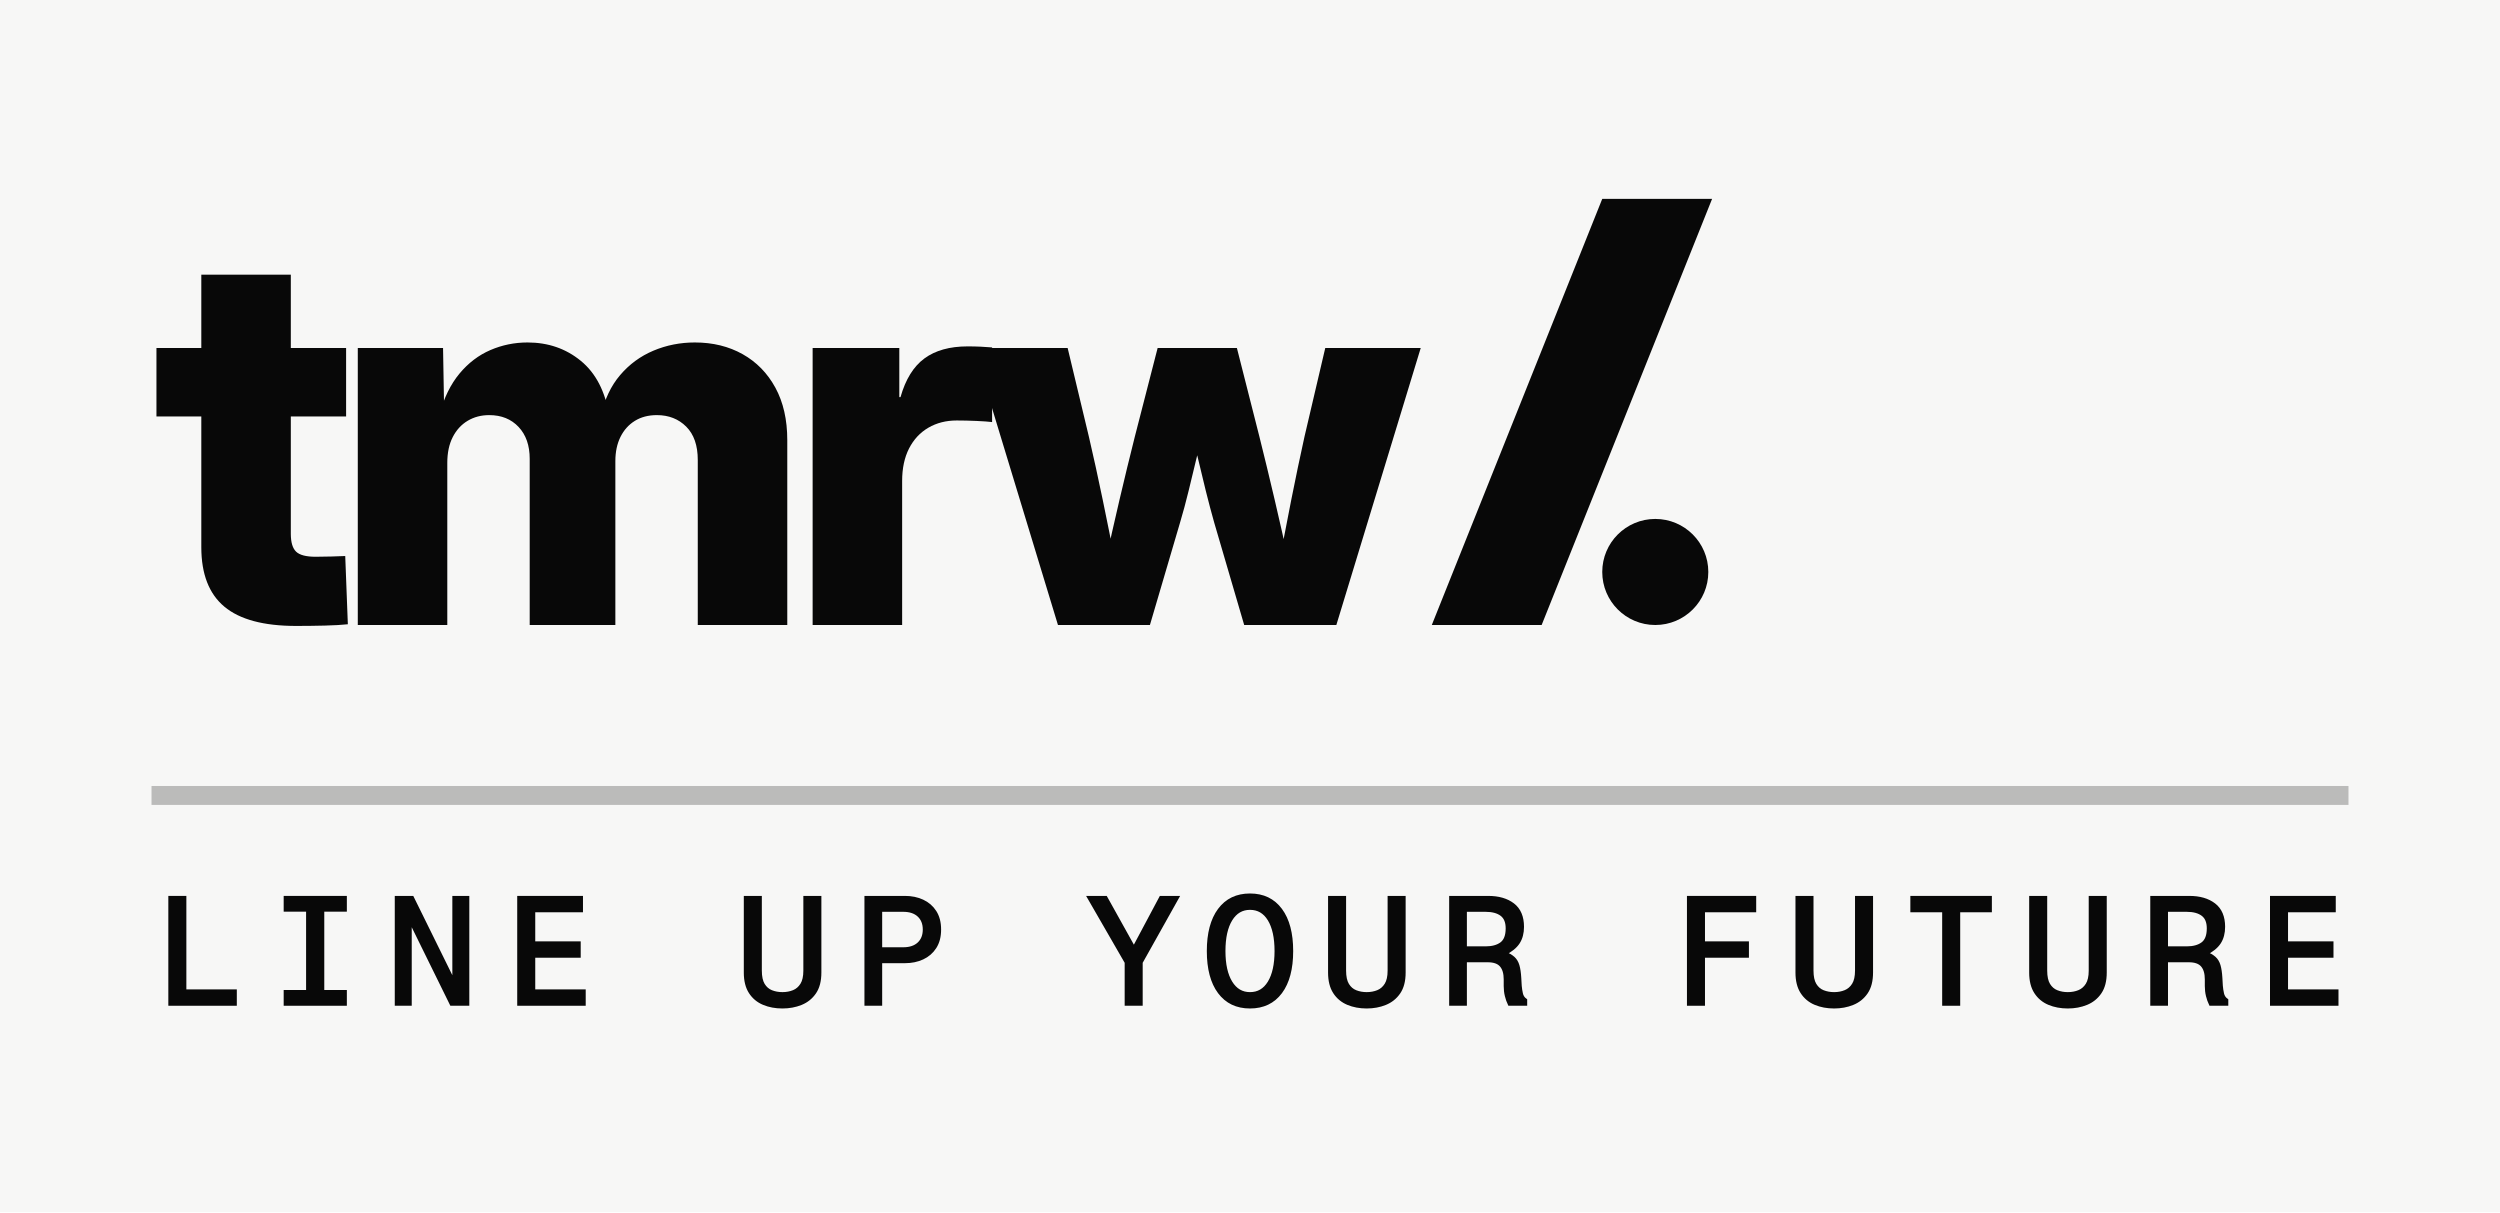
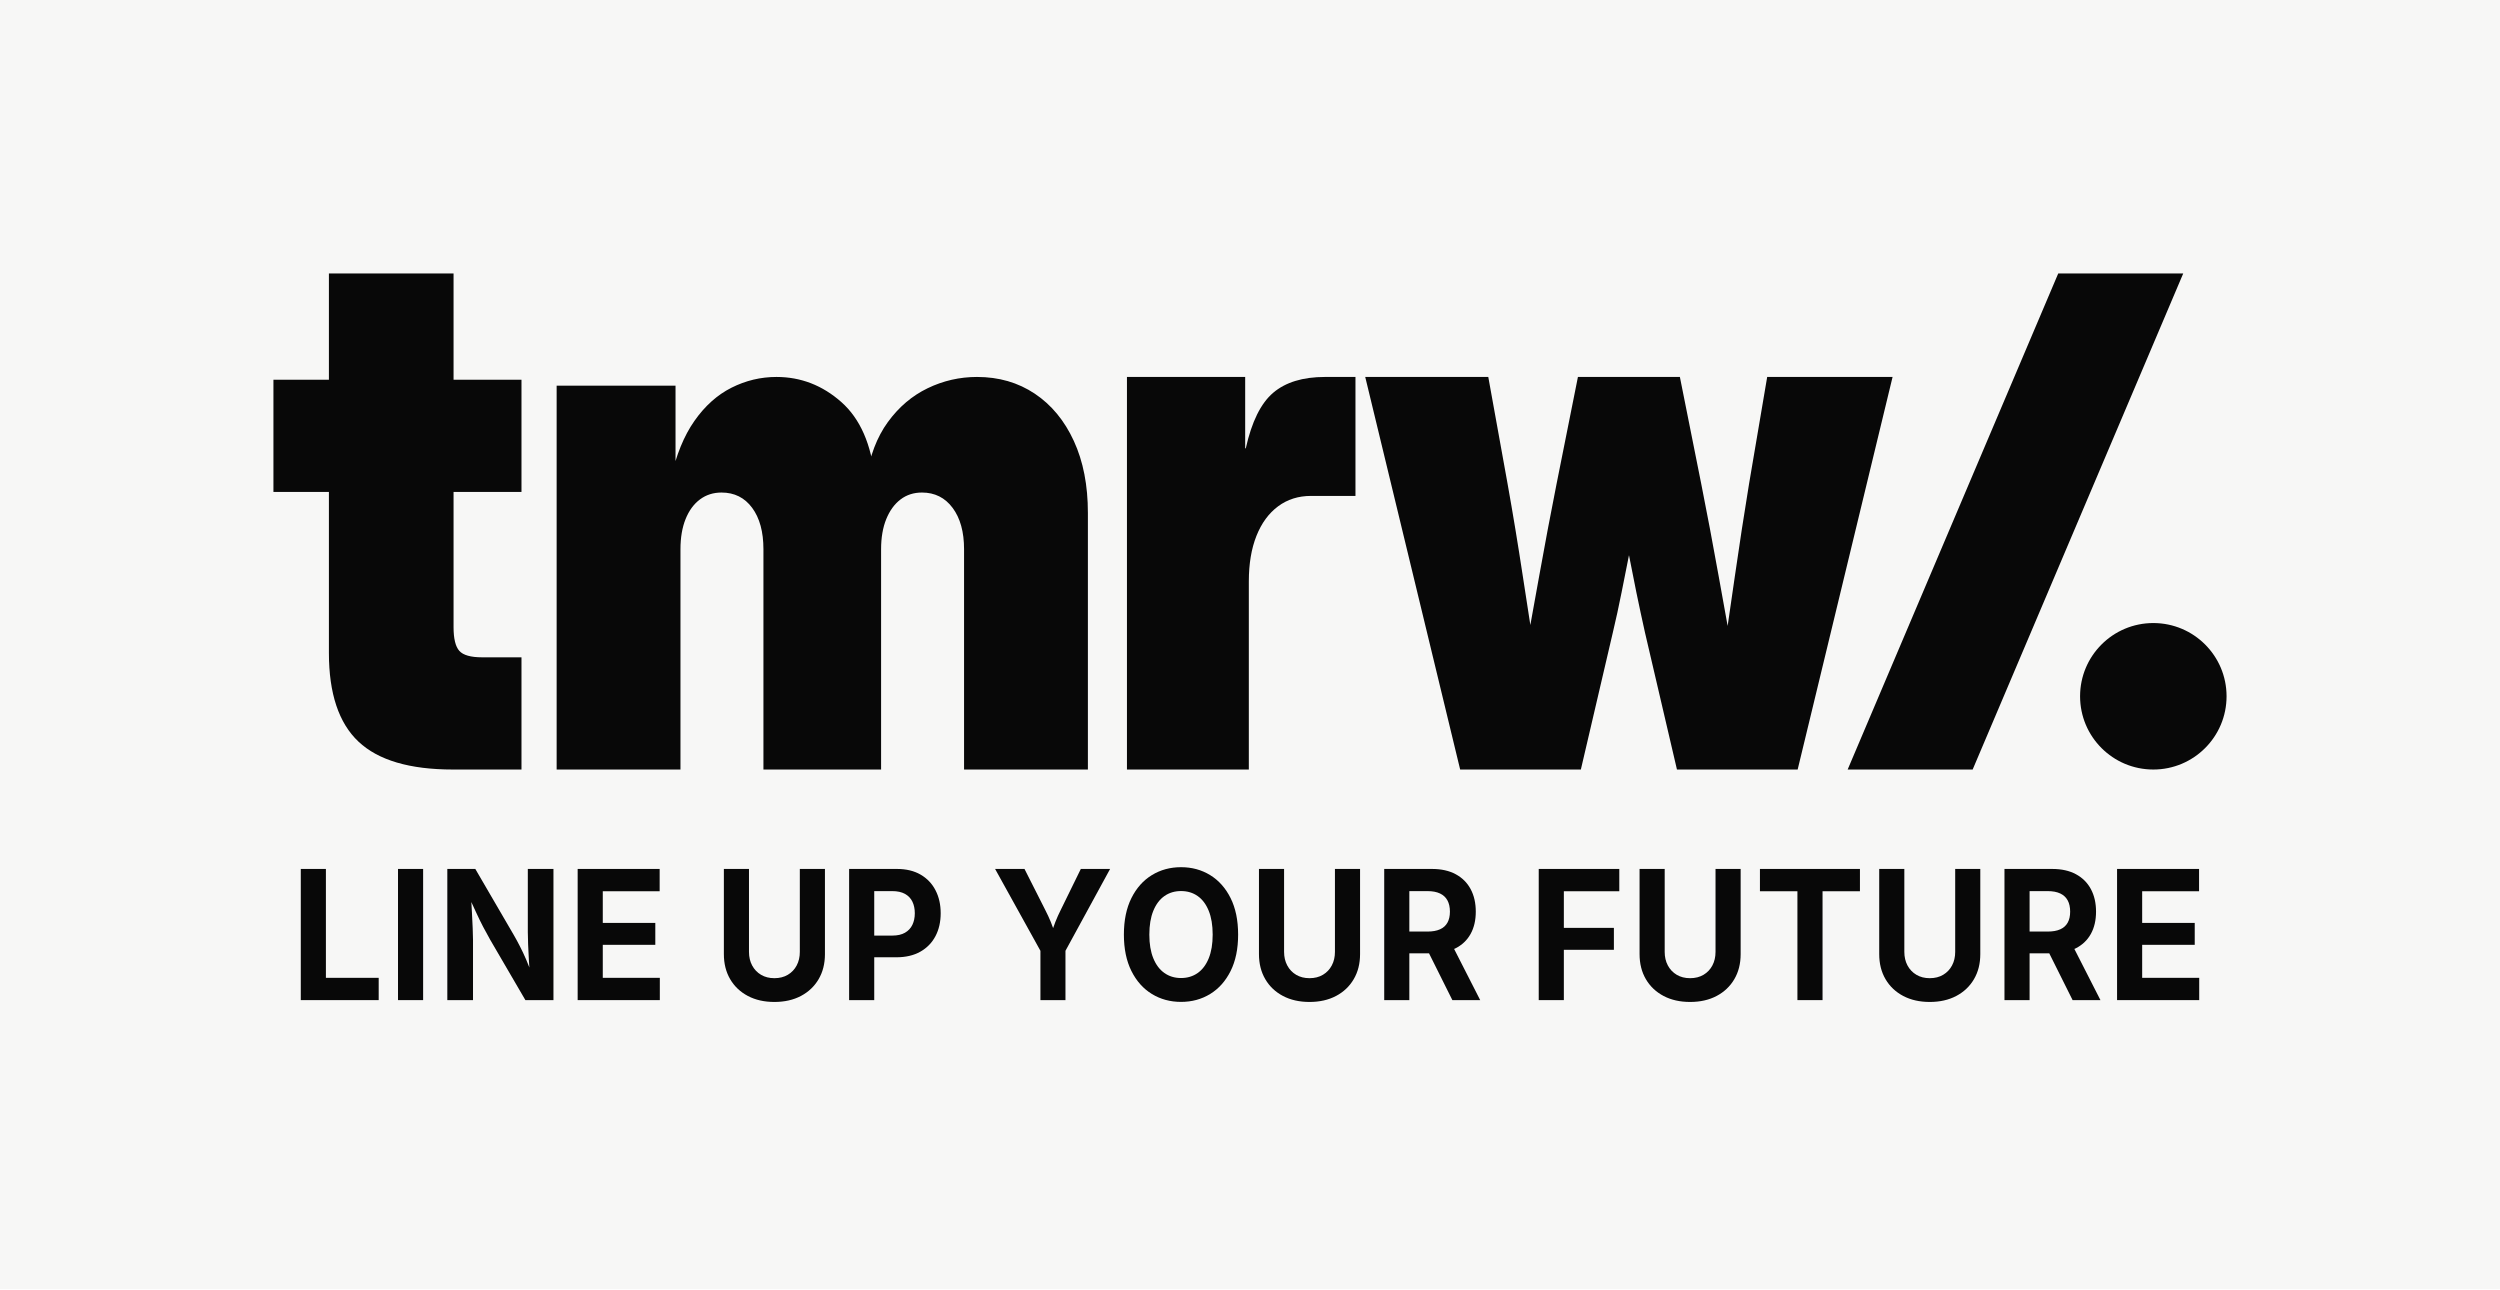
- <svg xmlns="http://www.w3.org/2000/svg" width="1320" height="640" viewBox="0 0 132 64" role="img">
-   <rect width="132" height="64" fill="#F7F7F6" />
-   <g transform="translate(8 7)">
+ <svg xmlns="http://www.w3.org/2000/svg" width="1280" height="660" viewBox="0 0 128 66" role="img">
+   <rect width="128" height="66" fill="#F7F7F6" />
+   <g transform="translate(14 14)">
    <g fill="#080808">
-       <path d="M751.495 1069.778V805.297H19.067V1069.778ZM192.32 1352.889H537.993V352.054Q537.993 302.975 558.355 283.261Q578.717 263.548 633.904 263.548Q658.104 263.548 694.822 264.521Q731.54 265.495 748.135 266.384L758.215 2.853Q724.255 -0.889 669.328 -2.253Q614.401 -3.618 558.365 -3.618Q370.542 -3.618 281.431 70.722Q192.32 145.063 192.32 300.321Z" transform="translate(0 26) scale(0.01367188 -0.01367188)" />
-       <path d="M100.009 0V1069.778H429.299L433.744 813.795H415.482Q441.833 909.613 492.828 970.974Q543.824 1032.334 612.029 1061.731Q680.233 1091.129 755.442 1091.129Q874.944 1091.129 961.533 1020.009Q1048.122 948.889 1071.033 808.284H1039.237Q1059.544 902.08 1112.98 964.889Q1166.415 1027.698 1241.675 1059.414Q1316.936 1091.129 1401.81 1091.129Q1505.648 1091.129 1586.266 1045.92Q1666.885 1000.711 1712.782 916.387Q1758.678 832.063 1758.678 714.054V0H1413.004V637.448Q1413.004 721.449 1368.454 766.009Q1323.903 810.568 1254.845 810.568Q1206.019 810.568 1170.19 788.462Q1134.361 766.356 1114.555 726.53Q1094.749 686.705 1094.749 632.702V0H763.938V641.768Q763.938 719.35 720.954 764.959Q677.969 810.568 607.566 810.568Q561.084 810.568 524.425 788.714Q487.766 766.861 466.724 725.716Q445.682 684.571 445.682 626.089V0Z" transform="translate(9.5238 26) scale(0.01367188 -0.01367188)" />
-       <path d="M100.009 0V1069.778H434.749V879.982H439.344Q468.62 983.169 531.909 1029.576Q595.198 1075.983 698.473 1075.983Q725.366 1075.983 748.755 1074.88Q772.144 1073.778 793.104 1072V783.696Q773.331 786.221 733.244 788.034Q693.157 789.848 656.633 789.848Q594.926 789.848 547.077 761.994Q499.229 734.141 472.455 681.917Q445.682 629.692 445.682 556.061V0Z" transform="translate(33.5398 26) scale(0.01367188 -0.01367188)" />
-       <path d="M331.84 0 6.631 1069.778H369.246L451.148 727.788Q478.103 611.873 504.383 485.039Q530.663 358.206 555.717 228.685H512.005Q540.045 357.832 569.785 484.777Q599.525 611.722 628.814 727.788L716.791 1069.778H1022.873L1109.695 727.788Q1138.761 611.713 1168.466 484.879Q1198.17 358.046 1226.21 228.685H1183.406Q1207.939 357.939 1233.07 484.477Q1258.201 611.015 1284.028 727.788L1364.125 1069.778H1732.821L1406.936 0H1051.041L935.027 396.266Q918.721 454.092 902.772 518.068Q886.823 582.043 871.485 647.845Q856.148 713.648 839.894 775.047H899.068Q883.628 713.701 867.79 647.872Q851.953 582.043 836.384 518.014Q820.815 453.985 803.562 396.266L686.989 0Z" transform="translate(43.3234 26) scale(0.01367188 -0.01367188)" />
+       <path d="M12.7 5.443V11.188H0V5.443ZM2.84 0H9.222V18.105Q9.222 18.993 9.517 19.324Q9.812 19.655 10.69 19.655Q11.12 19.655 11.783 19.655Q12.445 19.655 12.7 19.655V25.4Q12.269 25.4 11.272 25.4Q10.275 25.4 9.19 25.4Q5.871 25.4 4.356 23.973Q2.84 22.546 2.84 19.428Z" />
+       <path d="M14.5 25.4V5.747H20.587V10.511H20.349Q20.745 8.706 21.554 7.552Q22.362 6.398 23.456 5.849Q24.549 5.3 25.754 5.3Q27.624 5.3 29.075 6.584Q30.525 7.868 30.795 10.511H30.351Q30.62 8.762 31.46 7.608Q32.3 6.454 33.497 5.877Q34.694 5.3 36.022 5.3Q37.699 5.3 38.98 6.156Q40.261 7.012 40.98 8.576Q41.7 10.139 41.7 12.261V25.4H35.36V14.122Q35.36 12.789 34.775 12.004Q34.19 11.218 33.204 11.218Q32.572 11.218 32.107 11.572Q31.642 11.926 31.377 12.576Q31.112 13.225 31.112 14.122V25.4H25.088V14.122Q25.088 12.782 24.51 12Q23.931 11.218 22.942 11.218Q22.309 11.218 21.836 11.572Q21.363 11.926 21.102 12.576Q20.84 13.226 20.84 14.122V25.4Z" />
+       <path d="M43.7 25.4V5.3H49.753V8.955H49.784Q50.236 6.918 51.188 6.109Q52.14 5.3 53.84 5.3Q54.292 5.3 54.659 5.3Q55.026 5.3 55.4 5.3V11.391Q55.072 11.391 54.394 11.391Q53.715 11.391 53.122 11.391Q52.155 11.391 51.438 11.924Q50.72 12.457 50.33 13.437Q49.94 14.417 49.94 15.769V25.4Z" />
+       <path d="M60.76 25.4 55.9 5.3H62.2L63.19 10.782Q63.595 13.047 63.97 15.512Q64.345 17.977 64.72 20.375H63.925Q64.36 17.977 64.803 15.512Q65.245 13.047 65.695 10.782L66.79 5.3H72.01L73.105 10.782Q73.555 13.047 73.998 15.512Q74.44 17.977 74.875 20.375H74.11Q74.47 17.977 74.822 15.521Q75.175 13.066 75.55 10.782L76.48 5.3H82.9L78.04 25.4H71.86L70.225 18.395Q70 17.387 69.782 16.33Q69.565 15.274 69.355 14.179Q69.145 13.085 68.92 12H69.88Q69.67 13.085 69.453 14.179Q69.235 15.274 69.025 16.33Q68.815 17.387 68.575 18.395L66.94 25.4Z" />
    </g>
-     <g fill="#080808" transform="translate(67.5988 2)">
-       <polygon points="0,24 5.8,24 14.8,1.5 9.0,1.5" />
-       <circle cx="11.8" cy="21.2" r="2.8" />
+     <g fill="#080808">
+       <polygon points="80.6,25.4 87,25.4 97.782,0 91.382,0" />
+       <circle cx="96.25" cy="21.65" r="3.75" />
    </g>
-     <path d="M0 35H116" stroke="#080808" stroke-opacity=".25" stroke-width="1" />
-     <g fill="#080808" stroke="#080808" stroke-width="26">
-       <path d="M124 699H217V82H550V0H124Z" transform="translate(0 46) scale(0.008 -0.008)" />
-       <path d="M114 0V78H262V621H114V699H505V621H356V78H505V0Z" transform="translate(6.1698 46) scale(0.008 -0.008)" />
-       <path d="M456 699H542V0H438L163 559H162V0H76V699H177L455 135H456Z" transform="translate(12.3396 46) scale(0.008 -0.008)" />
-       <path d="M506 317H206V82H539V0H113V699H521V617H206V399H506Z" transform="translate(18.5093 46) scale(0.008 -0.008)" />
-       <path d="M459 219V699H552V206Q552 125 518.5 76.0Q485 27 429.5 4.5Q374 -18 308 -18Q240 -18 185.0 5.0Q130 28 98.0 77.5Q66 127 66 206V699H159V219Q159 158 179.5 124.5Q200 91 234.0 77.5Q268 64 308 64Q349 64 383.0 78.0Q417 92 438.0 125.5Q459 159 459 219Z" transform="translate(30.8489 46) scale(0.008 -0.008)" />
-       <path d="M91 0V699H346Q409 699 460.0 675.5Q511 652 541.0 605.5Q571 559 571 490Q571 421 541.0 374.5Q511 328 460.0 304.5Q409 281 346 281H182V0ZM182 360H334Q401 360 438.5 395.0Q476 430 476 490Q476 550 438.5 585.0Q401 620 334 620H182Z" transform="translate(37.0187 46) scale(0.008 -0.008)" />
-       <path d="M597 699 359 274V0H266V274L21 699H127L314 363L493 699Z" transform="translate(49.3582 46) scale(0.008 -0.008)" />
-       <path d="M309 715Q438 715 509.5 618.5Q581 522 581 348Q581 174 509.5 78.0Q438 -18 309 -18Q180 -18 108.5 78.0Q37 174 37 348Q37 522 108.5 618.5Q180 715 309 715ZM309 633Q227 633 180.5 557.5Q134 482 134 348Q134 215 180.5 139.5Q227 64 309 64Q392 64 438.0 139.5Q484 215 484 348Q484 482 438.0 557.5Q392 633 309 633Z" transform="translate(55.528 46) scale(0.008 -0.008)" />
-       <path d="M459 219V699H552V206Q552 125 518.5 76.0Q485 27 429.5 4.5Q374 -18 308 -18Q240 -18 185.0 5.0Q130 28 98.0 77.5Q66 127 66 206V699H159V219Q159 158 179.5 124.5Q200 91 234.0 77.5Q268 64 308 64Q349 64 383.0 78.0Q417 92 438.0 125.5Q459 159 459 219Z" transform="translate(61.6978 46) scale(0.008 -0.008)" />
-       <path d="M336 287H185V0H94V699H339Q440 699 501.0 652.0Q562 605 562 508Q562 447 535.0 405.5Q508 364 446 333Q483 318 503.0 300.0Q523 282 532.0 251.5Q541 221 544 170L547 118Q549 93 555.0 66.0Q561 39 583 23V0H480Q469 23 461.5 53.0Q454 83 454 117V161Q454 223 426.0 255.0Q398 287 336 287ZM185 620V366H321Q389 366 428.0 395.5Q467 425 467 498Q467 562 428.5 591.0Q390 620 321 620Z" transform="translate(67.8676 46) scale(0.008 -0.008)" />
-       <path d="M504 317H214V0H121V699H552V617H214V399H504Z" transform="translate(80.2071 46) scale(0.008 -0.008)" />
-       <path d="M459 219V699H552V206Q552 125 518.5 76.0Q485 27 429.5 4.5Q374 -18 308 -18Q240 -18 185.0 5.0Q130 28 98.0 77.5Q66 127 66 206V699H159V219Q159 158 179.5 124.5Q200 91 234.0 77.5Q268 64 308 64Q349 64 383.0 78.0Q417 92 438.0 125.5Q459 159 459 219Z" transform="translate(86.3769 46) scale(0.008 -0.008)" />
-       <path d="M565 617H356V0H263V617H53V699H565Z" transform="translate(92.5467 46) scale(0.008 -0.008)" />
-       <path d="M459 219V699H552V206Q552 125 518.5 76.0Q485 27 429.5 4.5Q374 -18 308 -18Q240 -18 185.0 5.0Q130 28 98.0 77.5Q66 127 66 206V699H159V219Q159 158 179.5 124.5Q200 91 234.0 77.5Q268 64 308 64Q349 64 383.0 78.0Q417 92 438.0 125.5Q459 159 459 219Z" transform="translate(98.7164 46) scale(0.008 -0.008)" />
-       <path d="M336 287H185V0H94V699H339Q440 699 501.0 652.0Q562 605 562 508Q562 447 535.0 405.5Q508 364 446 333Q483 318 503.0 300.0Q523 282 532.0 251.5Q541 221 544 170L547 118Q549 93 555.0 66.0Q561 39 583 23V0H480Q469 23 461.5 53.0Q454 83 454 117V161Q454 223 426.0 255.0Q398 287 336 287ZM185 620V366H321Q389 366 428.0 395.5Q467 425 467 498Q467 562 428.5 591.0Q390 620 321 620Z" transform="translate(104.8862 46) scale(0.008 -0.008)" />
-       <path d="M506 317H206V82H539V0H113V699H521V617H206V399H506Z" transform="translate(111.056 46) scale(0.008 -0.008)" />
+     <g fill="#080808">
+       <path d="M1.4 37.206V30.49H2.686V36.065H5.389V37.206Z" />
+       <path d="M7.664 30.49V37.206H6.378V30.49Z" />
+       <path d="M8.903 37.206V30.49H10.336L12.316 33.89Q12.467 34.152 12.623 34.457Q12.78 34.762 12.942 35.136Q13.103 35.511 13.265 35.98H13.134Q13.105 35.604 13.08 35.182Q13.055 34.76 13.04 34.371Q13.024 33.983 13.024 33.714V30.49H14.337V37.206H12.9L11.103 34.124Q10.904 33.775 10.735 33.45Q10.565 33.124 10.383 32.728Q10.2 32.331 9.947 31.783H10.11Q10.138 32.269 10.163 32.717Q10.187 33.165 10.202 33.527Q10.218 33.888 10.218 34.12V37.206Z" />
+       <path d="M15.576 37.206V30.49H19.774V31.632H16.862V33.253H19.552V34.375H16.862V36.065H19.783V37.206Z" />
+       <path d="M25.649 37.3Q24.872 37.3 24.29 36.993Q23.707 36.685 23.384 36.133Q23.062 35.582 23.062 34.851V30.49H24.348V34.737Q24.348 35.129 24.51 35.432Q24.673 35.736 24.964 35.909Q25.256 36.083 25.649 36.083Q26.045 36.083 26.337 35.909Q26.629 35.736 26.79 35.432Q26.951 35.129 26.951 34.737V30.49H28.237V34.851Q28.237 35.582 27.914 36.133Q27.59 36.685 27.008 36.993Q26.426 37.3 25.649 37.3Z" />
+       <path d="M29.475 37.206V30.49H31.921Q32.635 30.49 33.135 30.781Q33.636 31.072 33.899 31.584Q34.163 32.095 34.163 32.758Q34.163 33.423 33.896 33.931Q33.629 34.438 33.122 34.726Q32.614 35.013 31.891 35.013H30.32V33.902H31.687Q32.079 33.902 32.334 33.756Q32.59 33.61 32.714 33.352Q32.838 33.094 32.838 32.758Q32.838 32.417 32.714 32.163Q32.59 31.908 32.333 31.766Q32.077 31.625 31.683 31.625H30.761V37.206Z" />
+       <path d="M39.27 37.206V34.681L36.949 30.49H38.454L39.513 32.583Q39.676 32.899 39.803 33.209Q39.929 33.518 40.063 33.95H39.782Q39.912 33.514 40.035 33.202Q40.158 32.891 40.313 32.583L41.338 30.49H42.837L40.552 34.681V37.206Z" />
+       <path d="M46.469 37.297Q45.638 37.297 44.975 36.891Q44.312 36.485 43.928 35.714Q43.543 34.943 43.543 33.853Q43.543 32.755 43.928 31.983Q44.312 31.212 44.975 30.806Q45.638 30.4 46.469 30.4Q47.3 30.4 47.961 30.806Q48.622 31.212 49.007 31.983Q49.392 32.755 49.392 33.853Q49.392 34.946 49.007 35.716Q48.622 36.487 47.961 36.892Q47.3 37.297 46.469 37.297ZM46.469 36.075Q46.956 36.075 47.32 35.819Q47.684 35.564 47.886 35.067Q48.089 34.57 48.089 33.853Q48.089 33.129 47.886 32.631Q47.684 32.133 47.32 31.877Q46.956 31.622 46.469 31.622Q45.983 31.622 45.618 31.878Q45.253 32.135 45.05 32.633Q44.846 33.131 44.846 33.853Q44.846 34.57 45.05 35.066Q45.253 35.562 45.618 35.818Q45.983 36.075 46.469 36.075Z" />
+       <path d="M53.047 37.3Q52.27 37.3 51.687 36.993Q51.104 36.685 50.782 36.133Q50.459 35.582 50.459 34.851V30.49H51.745V34.737Q51.745 35.129 51.908 35.432Q52.07 35.736 52.362 35.909Q52.654 36.083 53.047 36.083Q53.442 36.083 53.734 35.909Q54.026 35.736 54.187 35.432Q54.349 35.129 54.349 34.737V30.49H55.635V34.851Q55.635 35.582 55.311 36.133Q54.988 36.685 54.406 36.993Q53.824 37.3 53.047 37.3Z" />
+       <path d="M56.872 37.206V30.49H59.318Q60.032 30.49 60.533 30.761Q61.033 31.031 61.297 31.523Q61.56 32.015 61.56 32.676Q61.56 33.341 61.293 33.82Q61.027 34.299 60.519 34.555Q60.011 34.81 59.288 34.81H57.632V33.696H59.085Q59.477 33.696 59.731 33.58Q59.985 33.465 60.11 33.238Q60.236 33.012 60.236 32.676Q60.236 32.335 60.11 32.102Q59.985 31.869 59.73 31.747Q59.475 31.625 59.081 31.625H58.158V37.206ZM60.361 37.206 58.837 34.15H60.228L61.786 37.206Z" />
+       <path d="M64.783 37.206V30.49H68.908V31.632H66.069V33.507H68.631V34.63H66.069V37.206Z" />
+       <path d="M72.533 37.3Q71.756 37.3 71.174 36.993Q70.591 36.685 70.268 36.133Q69.946 35.582 69.946 34.851V30.49H71.232V34.737Q71.232 35.129 71.394 35.432Q71.557 35.736 71.848 35.909Q72.14 36.083 72.533 36.083Q72.929 36.083 73.221 35.909Q73.513 35.736 73.674 35.432Q73.835 35.129 73.835 34.737V30.49H75.121V34.851Q75.121 35.582 74.798 36.133Q74.474 36.685 73.892 36.993Q73.31 37.3 72.533 37.3Z" />
+       <path d="M76.109 31.632V30.49H81.229V31.632H79.314V37.206H78.028V31.632Z" />
+       <path d="M84.803 37.3Q84.027 37.3 83.444 36.993Q82.861 36.685 82.538 36.133Q82.216 35.582 82.216 34.851V30.49H83.502V34.737Q83.502 35.129 83.664 35.432Q83.827 35.736 84.119 35.909Q84.411 36.083 84.803 36.083Q85.199 36.083 85.491 35.909Q85.783 35.736 85.944 35.432Q86.106 35.129 86.106 34.737V30.49H87.391V34.851Q87.391 35.582 87.068 36.133Q86.745 36.685 86.162 36.993Q85.58 37.3 84.803 37.3Z" />
+       <path d="M88.629 37.206V30.49H91.075Q91.789 30.49 92.29 30.761Q92.79 31.031 93.054 31.523Q93.317 32.015 93.317 32.676Q93.317 33.341 93.05 33.82Q92.783 34.299 92.276 34.555Q91.768 34.81 91.045 34.81H89.389V33.696H90.841Q91.233 33.696 91.488 33.58Q91.742 33.465 91.867 33.238Q91.992 33.012 91.992 32.676Q91.992 32.335 91.867 32.102Q91.742 31.869 91.487 31.747Q91.231 31.625 90.837 31.625H89.915V37.206ZM92.117 37.206 90.593 34.15H91.985L93.543 37.206Z" />
+       <path d="M94.394 37.206V30.49H98.592V31.632H95.679V33.253H98.37V34.375H95.679V36.065H98.6V37.206Z" />
    </g>
  </g>
</svg>
